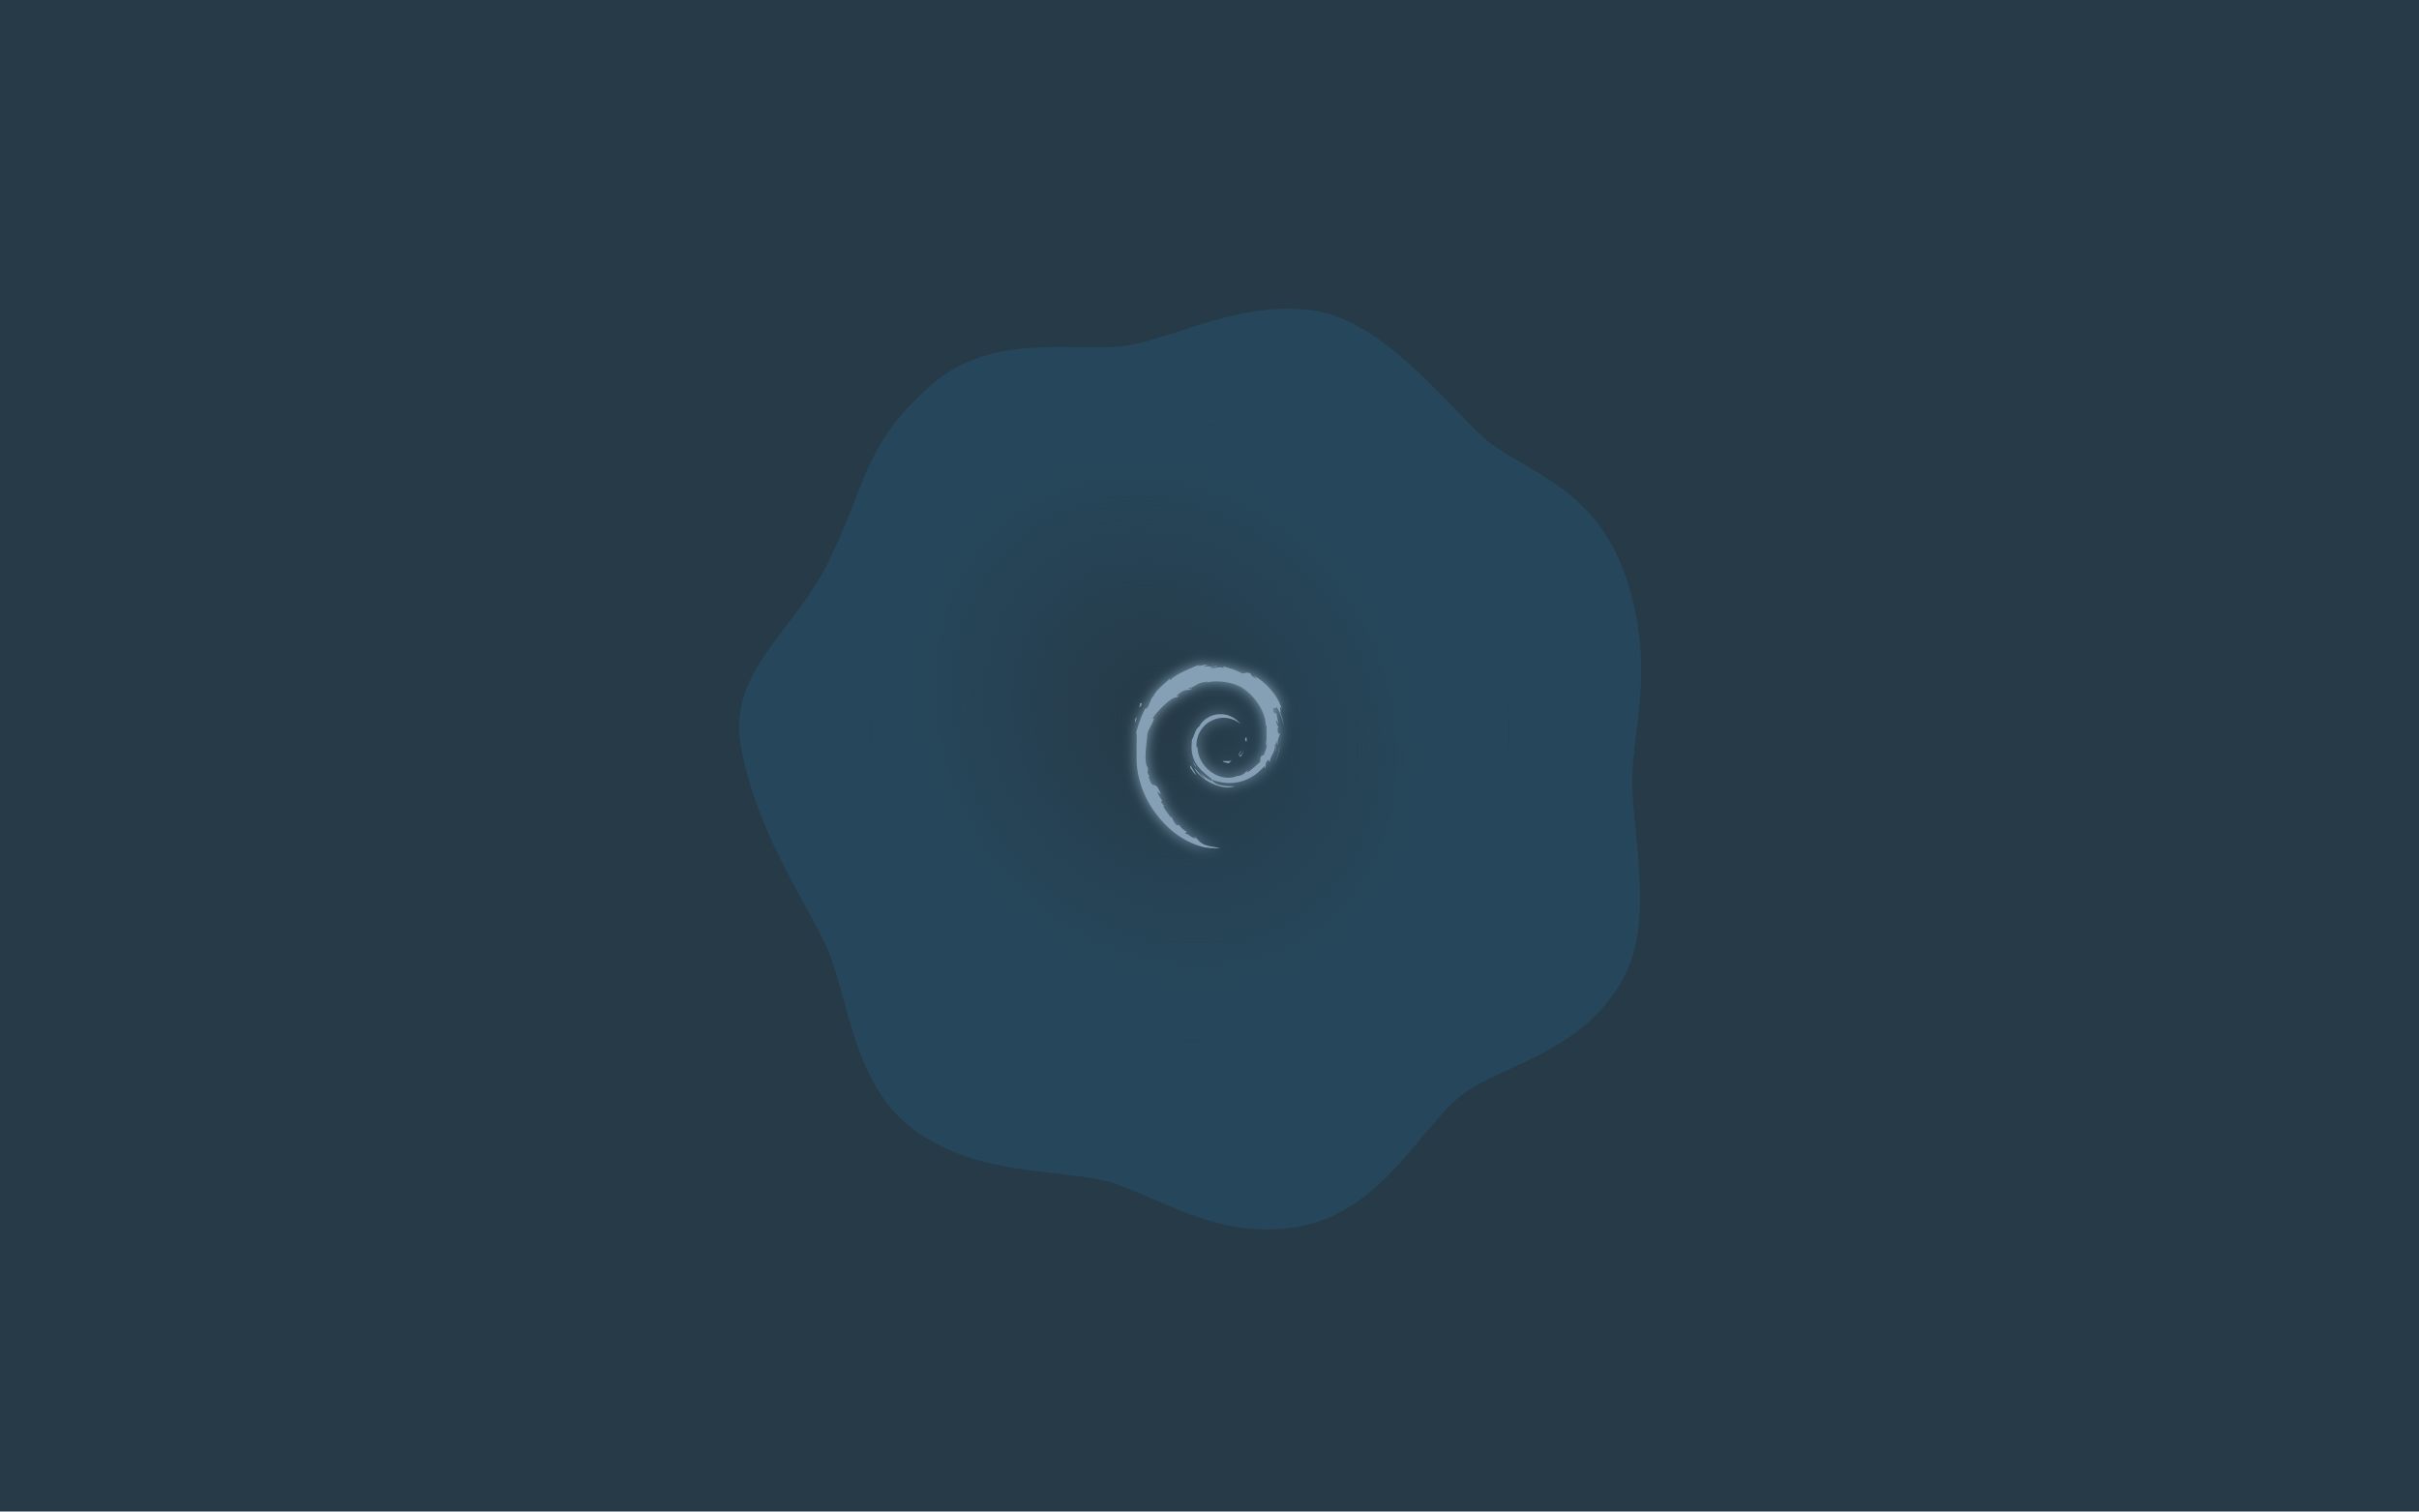
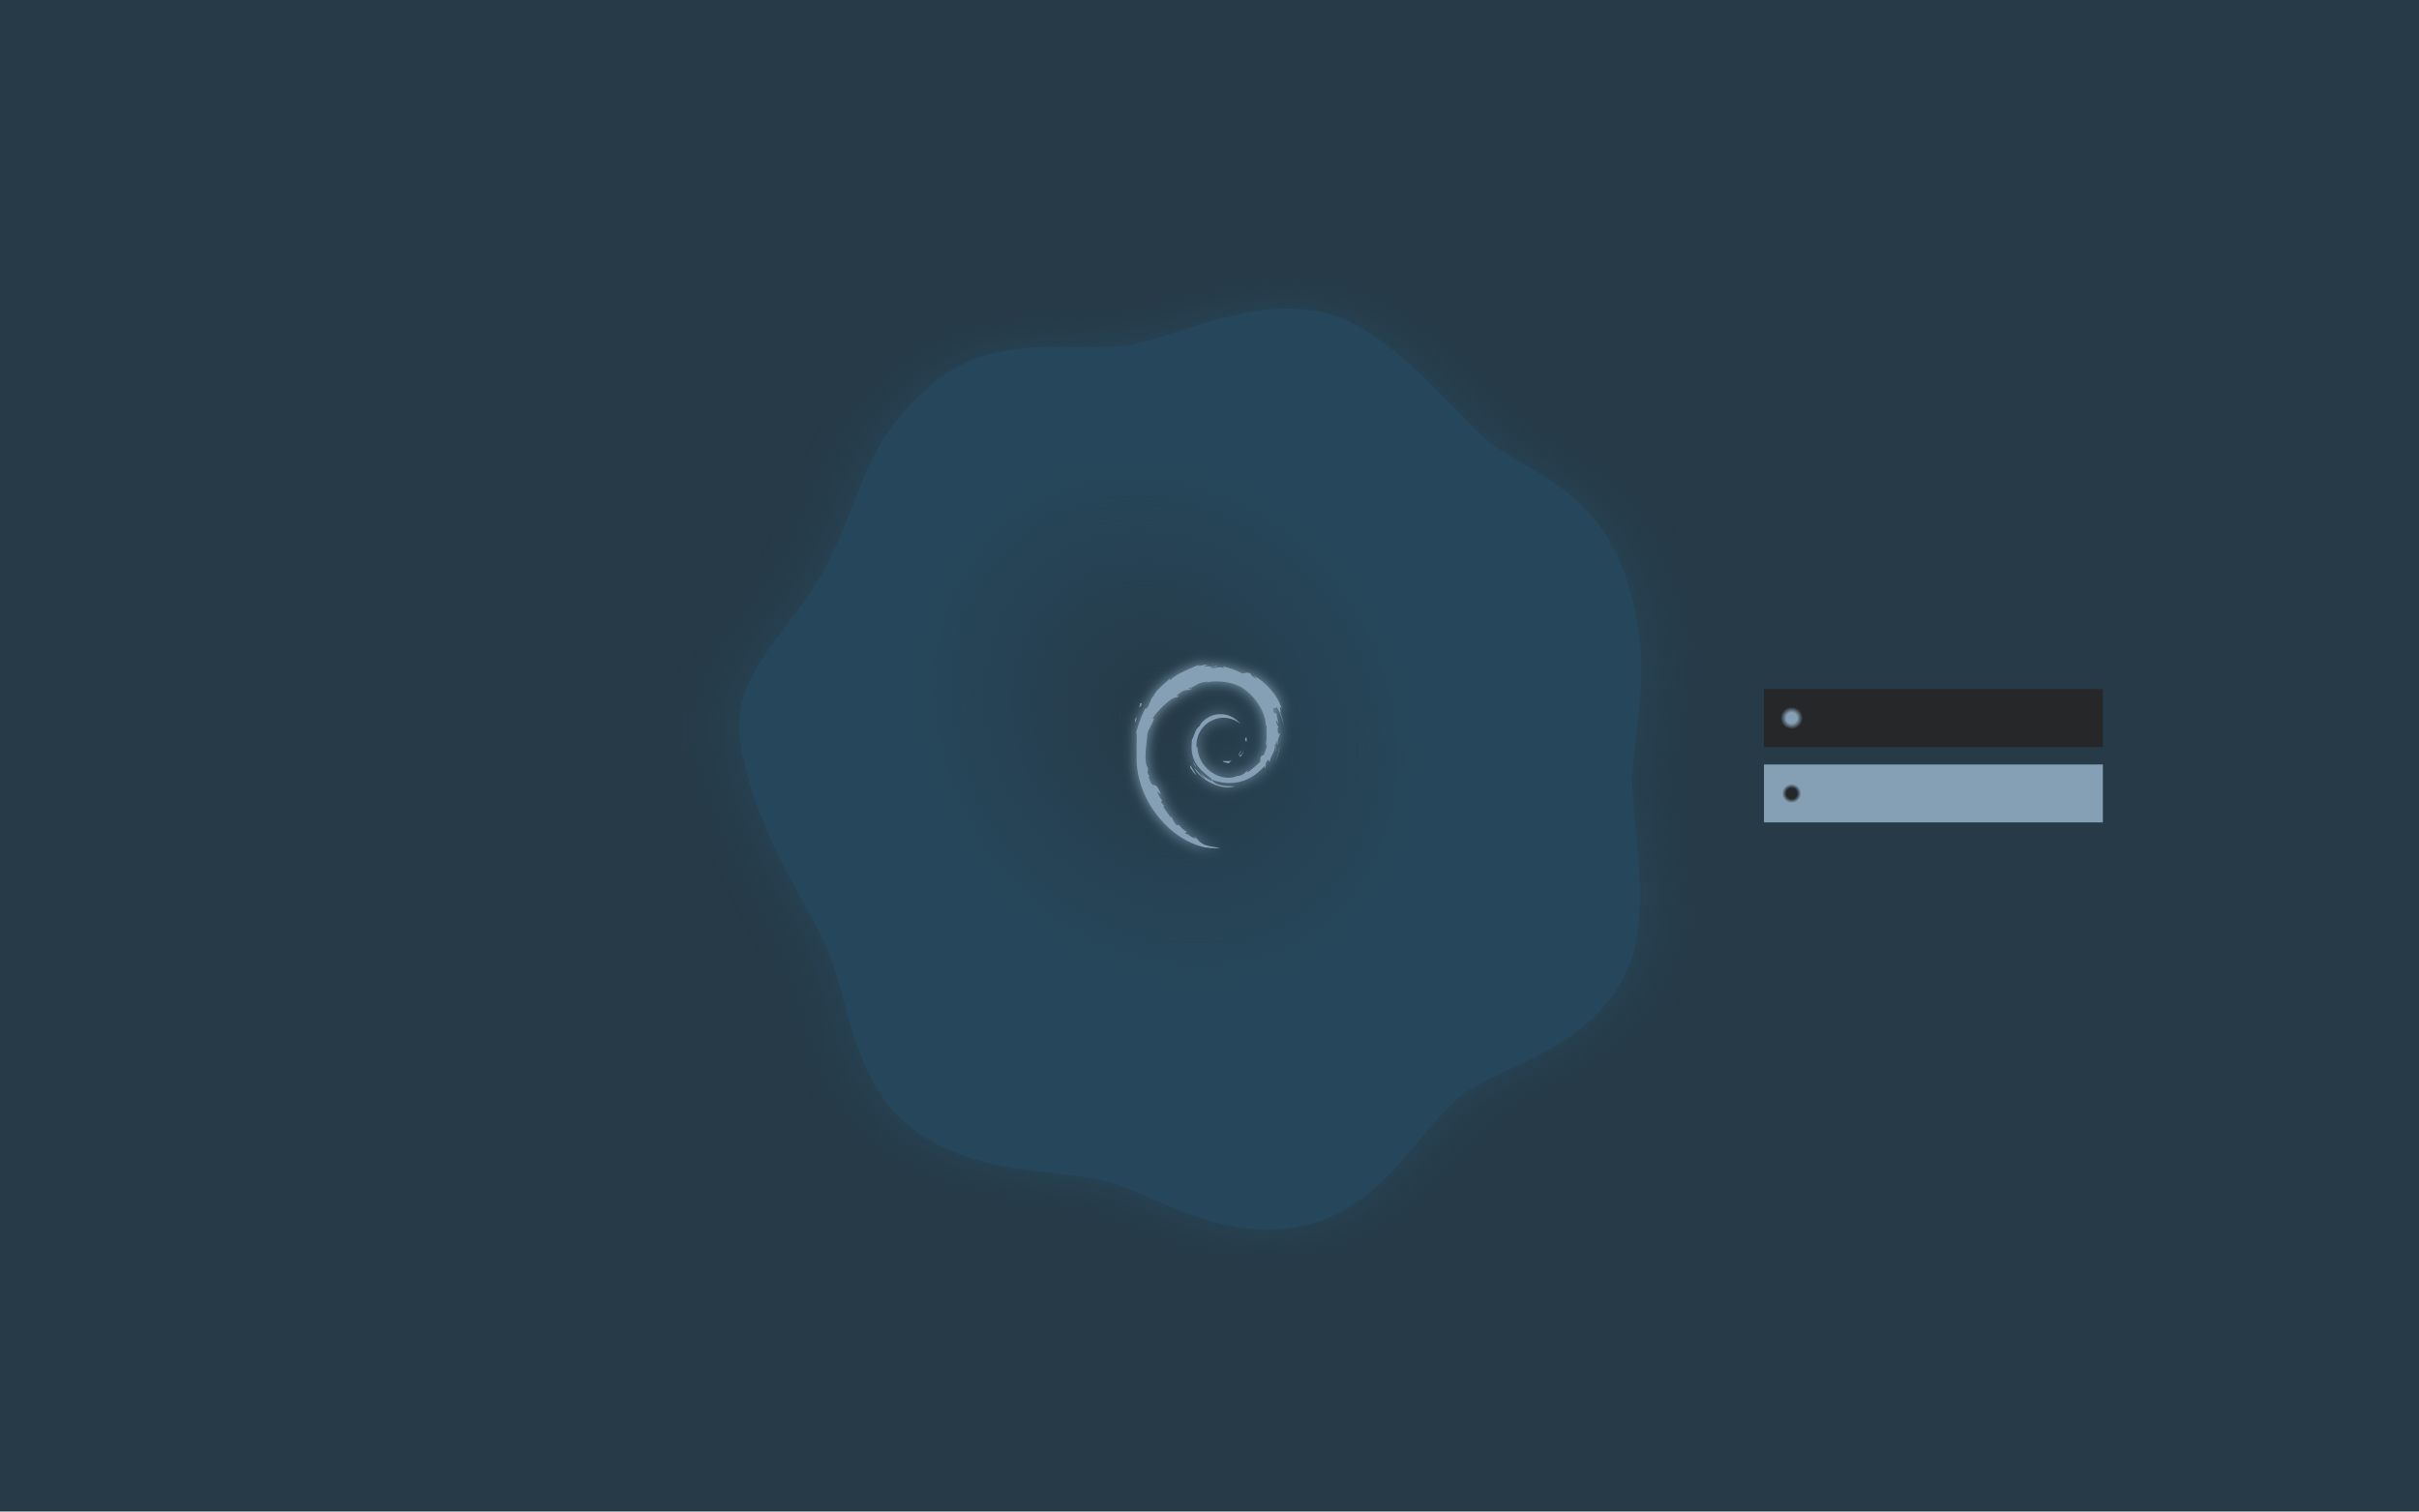
<svg xmlns="http://www.w3.org/2000/svg" xmlns:xlink="http://www.w3.org/1999/xlink" width="1920" height="1200" viewBox="0 0 1920 1200" version="1.1" id="svg5">
  <defs id="defs2">
    <linearGradient id="linearGradient27379">
      <stop style="stop-color:#26475b;stop-opacity:0;" offset="0" id="stop27377" />
      <stop style="stop-color:#26475b;stop-opacity:1;" offset="0.664" id="stop27375" />
    </linearGradient>
    <radialGradient xlink:href="#linearGradient27379" id="radialGradient27381" cx="1236.19" cy="561.026" fx="1236.19" fy="561.026" r="342.948" gradientTransform="matrix(0.3825139,0.9239498,-0.7925754,0.3281251,1247.355,-815.8308)" gradientUnits="userSpaceOnUse" />
    <meshgradient id="meshgradient1162" gradientUnits="userSpaceOnUse" x="224.275" y="357.213" gradientTransform="rotate(-39.29153,627.5713,-261.1993)">
      <meshrow id="meshrow80250">
        <meshpatch id="meshpatch80252">
          <stop path="c 29.361,-16.071  77.178,-18.074  129.471,-20.376" style="stop-color:#435c7b;stop-opacity:0.013" id="stop80254" />
          <stop path="c -0.502,19.05  0.342,35.545  0.941,53.794" style="stop-color:#435c7b;stop-opacity:0.013" id="stop80256" />
          <stop path="c -26.397,2.147  -93.186,11.44  -138.378,34.295" style="stop-color:#435c7b;stop-opacity:0.782" id="stop80258" />
          <stop path="c 2.722,-32.204  7.983,-57.783  7.966,-67.713" style="stop-color:#435c7b;stop-opacity:0.013" id="stop80260" />
        </meshpatch>
        <meshpatch id="meshpatch80262">
          <stop path="c 39.165,1.418  104.476,5.25  138.235,19.297" id="stop80264" />
          <stop path="c 0.004,10.375  0.886,31.295  2.242,59.227" style="stop-color:#435c7b;stop-opacity:0.013" id="stop80266" />
          <stop path="c -67.131,-18.362  -113.175,-26.03  -139.535,-24.729" style="stop-color:#435c7b;stop-opacity:0.013" id="stop80268" />
        </meshpatch>
      </meshrow>
      <meshrow id="meshrow80270">
        <meshpatch id="meshpatch80272">
          <stop path="c 1.823,19.07  1.296,14.555  1.511,32.399" id="stop80274" />
          <stop path="c -47.945,0.583  -115.332,25.543  -141.118,41.74" style="stop-color:#435c7b;stop-opacity:0.013" id="stop80276" />
          <stop path="c 0.008,-13.043  1.345,-24.76  1.229,-39.844" style="stop-color:#435c7b;stop-opacity:0.013" id="stop80278" />
        </meshpatch>
        <meshpatch id="meshpatch80280">
          <stop path="c 2.287,16.711  4.344,39.61  4.344,49.409" id="stop80282" />
          <stop path="c -12.283,-3.1748e-05  -106.061,-39.952  -142.368,-41.74" style="stop-color:#435c7b;stop-opacity:0.013" id="stop80284" />
        </meshpatch>
      </meshrow>
    </meshgradient>
    <meshgradient id="meshgradient80288" gradientUnits="userSpaceOnUse" gradientTransform="rotate(146.4316,639.9302,665.2032)" x="219.606" y="331.321">
      <meshrow id="meshrow183815">
        <meshpatch id="meshpatch183817">
          <stop path="c 29.361,-16.071  71.242,-16.426  123.534,-18.728" style="stop-color:#435c7b;stop-opacity:0.013" id="stop183819" />
          <stop path="c -0.504,19.05  8.184,40.191  12.54,67.748" style="stop-color:#435c7b;stop-opacity:0.013" id="stop183821" />
          <stop path="c -45.659,3.109  -103.097,14.586  -135.588,34.581" style="stop-color:#435c7b;stop-opacity:0.782" id="stop183823" />
          <stop path="c 2.721,-32.204  -5.831,-60.916  -0.486,-83.602" style="stop-color:#435c7b;stop-opacity:0.013" id="stop183825" />
        </meshpatch>
        <meshpatch id="meshpatch183827">
          <stop path="c 39.164,1.417  108.693,4.696  142.452,18.743" id="stop183829" />
          <stop path="c 0.008,10.375  5.747,48.485  5.028,80.292" style="stop-color:#435c7b;stop-opacity:0.013" id="stop183831" />
          <stop path="c -46.551,-14.761  -87.691,-30.011  -134.94,-31.286" style="stop-color:#435c7b;stop-opacity:0.013" id="stop183833" />
        </meshpatch>
      </meshrow>
      <meshrow id="meshrow183835">
        <meshpatch id="meshpatch183837">
          <stop path="c 1.822,19.07  0.301,24.845  0.517,42.69" id="stop183839" />
          <stop path="c -47.945,0.583  -98.762,13.856  -124.548,30.054" style="stop-color:#435c7b;stop-opacity:0.013" id="stop183841" />
          <stop path="c 0.017,-13.043  -8.038,-13.227  -11.557,-38.162" style="stop-color:#435c7b;stop-opacity:0.013" id="stop183843" />
        </meshpatch>
        <meshpatch id="meshpatch183845">
          <stop path="c -8.46,14.383  -12.717,39.127  -12.717,48.926" id="stop183847" />
          <stop path="c -12.283,-1.98016e-05  -85.396,-35.735  -121.706,-37.523" style="stop-color:#435c7b;stop-opacity:0.013" id="stop183849" />
        </meshpatch>
      </meshrow>
    </meshgradient>
    <meshgradient id="meshgradient80328" gradientUnits="userSpaceOnUse" gradientTransform="matrix(0.9702553,-0.7911433,0.7939054,0.9668797,208.1922,359.2767)" x="205.728" y="358.118">
      <meshrow id="meshrow131668">
        <meshpatch id="meshpatch131670">
          <stop path="c 21.744,-24.614  84.818,-47.739  137.108,-50.041" style="stop-color:#435c7b;stop-opacity:0.013" id="stop131672" />
          <stop path="c -0.508,19.05  -0.039,40.182  0.561,58.431" style="stop-color:#435c7b;stop-opacity:0.013" id="stop131674" />
          <stop path="c -52.897,0.553  -94.913,24.029  -123.489,41.857" style="stop-color:#26536e;stop-opacity:0.578" id="stop131676" />
          <stop path="c -6.445,-19.575  -9.541,-22.271  -14.18,-50.247" style="stop-color:#435c7b;stop-opacity:0.013" id="stop131678" />
        </meshpatch>
        <meshpatch id="meshpatch131680">
          <stop path="c 39.158,1.419  137.602,40.346  167.995,58.765" id="stop131682" />
          <stop path="c 14.946,10.088  -13.191,19.402  -22.939,34.198" style="stop-color:#435c7b;stop-opacity:0.013" id="stop131684" />
          <stop path="c -46.062,-22.879  -83.784,-33.708  -144.495,-34.532" style="stop-color:#435c7b;stop-opacity:0.013" id="stop131686" />
        </meshpatch>
      </meshrow>
      <meshrow id="meshrow131688">
        <meshpatch id="meshpatch131690">
          <stop path="c 1.822,19.07  -0.777,26.829  -0.56,44.673" id="stop131692" />
          <stop path="c -54.335,-5.029  -73.54,33.512  -96.996,23.016" style="stop-color:#435c7b;stop-opacity:0.013" id="stop131694" />
          <stop path="c -22.159,-16.446  -14.18,-14.03  -25.932,-25.832" style="stop-color:#435c7b;stop-opacity:0.013" id="stop131696" />
        </meshpatch>
        <meshpatch id="meshpatch131698">
          <stop path="c -13.847,18.439  -25.046,27.599  -31.958,37.514" id="stop131700" />
          <stop path="c -12.289,0.001  -76.788,-25.586  -113.097,-27.373" style="stop-color:#435c7b;stop-opacity:0.013" id="stop131702" />
        </meshpatch>
      </meshrow>
    </meshgradient>
    <meshgradient id="meshgradient131818" gradientUnits="userSpaceOnUse" gradientTransform="rotate(-85.66495,657.4706,256.4596)" x="273.222" y="344.214">
      <meshrow id="meshrow157380">
        <meshpatch id="meshpatch157382">
          <stop path="c 12.209,-26.261  27.934,-63.209  80.228,-65.511" style="stop-color:#435c7b;stop-opacity:0.013" id="stop157384" />
          <stop path="c -0.501,19.05  0.343,65.757  0.943,84.006" style="stop-color:#435c7b;stop-opacity:0.013" id="stop157386" />
          <stop path="c -26.397,2.146  -68.615,20.236  -82.408,31.572" style="stop-color:#264d64;stop-opacity:0.63" id="stop157388" />
          <stop path="c 2.721,-32.204  -4.782,-29.739  1.237,-50.067" style="stop-color:#435c7b;stop-opacity:0.013" id="stop157390" />
        </meshpatch>
        <meshpatch id="meshpatch157392">
          <stop path="c 39.166,1.417  49.482,19.937  83.239,33.984" id="stop157394" />
          <stop path="c 11.325,10.34  9.159,41.537  -2.398,68.195" style="stop-color:#435c7b;stop-opacity:0.013" id="stop157396" />
          <stop path="c -38.627,-9.928  -53.543,-19.474  -79.898,-18.173" style="stop-color:#435c7b;stop-opacity:0.013" id="stop157398" />
        </meshpatch>
      </meshrow>
      <meshrow id="meshrow157400">
        <meshpatch id="meshpatch157402">
          <stop path="c 1.822,19.07  6.337,35.694  6.555,53.539" id="stop157404" />
          <stop path="c -47.948,0.584  -49.205,28.225  -65.905,4.105" style="stop-color:#435c7b;stop-opacity:0.013" id="stop157406" />
          <stop path="c -6.366,-17.915  -22.941,-10.987  -23.058,-26.071" style="stop-color:#435c7b;stop-opacity:0.013" id="stop157408" />
        </meshpatch>
        <meshpatch id="meshpatch157410">
          <stop path="c -11.508,23.305  -9.3,42.452  -20.713,46.88" id="stop157412" />
          <stop path="c -12.283,7.75638e-05  -16.331,-9.727  -52.63,-11.515" style="stop-color:#435c7b;stop-opacity:0.013" id="stop157414" />
        </meshpatch>
      </meshrow>
    </meshgradient>
    <meshgradient id="meshgradient157456" gradientUnits="userSpaceOnUse" gradientTransform="matrix(0.5269584,0.6296461,-0.6888726,0.5395491,1082.076,-45.74412)" x="276.299" y="316.983">
      <meshrow id="meshrow164802">
        <meshpatch id="meshpatch164804">
          <stop path="c 12.209,-26.261  3.27,-34.771  55.564,-37.074" style="stop-color:#435c7b;stop-opacity:0.013" id="stop164806" />
          <stop path="c -0.501,19.05  15.629,66.037  22.53,82.799" style="stop-color:#435c7b;stop-opacity:0.013" id="stop164808" />
          <stop path="c -26.397,2.146  -50.578,8.504  -64.37,19.841" style="stop-color:#264d64;stop-opacity:0.63" id="stop164810" />
          <stop path="c 2.722,-32.204  -19.743,-45.238  -13.724,-65.566" style="stop-color:#435c7b;stop-opacity:0.013" id="stop164812" />
        </meshpatch>
        <meshpatch id="meshpatch164814">
          <stop path="c 39.167,1.417  59.971,1.83  93.727,15.877" id="stop164816" />
          <stop path="c 11.325,10.339  24.971,30.506  13.413,57.164" style="stop-color:#435c7b;stop-opacity:0.013" id="stop164818" />
          <stop path="c -38.626,-9.928  -58.255,8.458  -84.61,9.758" style="stop-color:#435c7b;stop-opacity:0.013" id="stop164820" />
        </meshpatch>
      </meshrow>
      <meshrow id="meshrow164822">
        <meshpatch id="meshpatch164824">
          <stop path="c 12.932,19.91  35.693,27.665  35.911,45.51" id="stop164826" />
          <stop path="c -47.948,0.584  -26.031,16.367  -69.002,7.892" style="stop-color:#435c7b;stop-opacity:0.013" id="stop164828" />
          <stop path="c -14.554,-1.802  -31.162,-18.477  -31.279,-33.561" style="stop-color:#435c7b;stop-opacity:0.013" id="stop164830" />
        </meshpatch>
        <meshpatch id="meshpatch164832">
          <stop path="c -11.508,23.305  3.759,38.775  -7.655,43.203" id="stop164834" />
          <stop path="c -12.283,-1.38085e-05  -7.638,3.079  -41.044,12.065" style="stop-color:#435c7b;stop-opacity:0.013" id="stop164836" />
        </meshpatch>
      </meshrow>
    </meshgradient>
    <filter style="color-interpolation-filters:sRGB" id="filter183893" x="-0.101" y="-0.081" width="1.201" height="1.162">
      <feGaussianBlur stdDeviation="3.598" id="feGaussianBlur183895" />
    </filter>
+     <radialGradient xlink:href="#linearGradient7127" id="radialGradient7129" cx="847.475" cy="179.677" fx="847.475" fy="179.677" r="10.5" gradientTransform="translate(0,2.0733959e-5)" gradientUnits="userSpaceOnUse" />
+     <linearGradient id="linearGradient7127">
+       <stop style="stop-color:#85a0b4;stop-opacity:1;" offset="0.414" id="stop7123" />
+       <stop style="stop-color:#85a0b4;stop-opacity:0;" offset="0.841" id="stop7125" />
+     </linearGradient>
+     <radialGradient xlink:href="#linearGradient7135" id="radialGradient7137" cx="847.475" cy="239.513" fx="847.475" fy="239.513" r="10.5" gradientTransform="translate(0,2.7638793e-5)" gradientUnits="userSpaceOnUse" />
+     <linearGradient id="linearGradient7135">
+       <stop style="stop-color:#252729;stop-opacity:1;" offset="0.406" id="stop7131" />
+       <stop style="stop-color:#252729;stop-opacity:0;" offset="0.72" id="stop7133" />
+     </linearGradient>
+     <filter style="color-interpolation-filters:sRGB" id="filter8912" x="-0.075" y="-0.074" width="1.15" height="1.148">
+       <feGaussianBlur stdDeviation="22.415" id="feGaussianBlur8914" />
+     </filter>
  </defs>
  <g id="layer2" style="display:inline">
    <path id="rect2585" style="display:inline;fill:#263a47;fill-opacity:1;fill-rule:evenodd" d="M 0,0 H 1920 V 1200 H 0 Z" />
  </g>
  <g id="layer1">
    <g id="g27387" style="display:inline">
+       <path id="path8909" style="display:inline;opacity:1;fill:#26475b;fill-opacity:1;stroke-width:8.498;stop-color:#000000;filter:url(#filter8912)" d="m 1442.25,211.694 c -47.3,-11.015 -96.263,2.161 -131.117,0.589 -39.833,-1.797 -101.445,-35.592 -160.626,-2.672 -61.631,34.283 -65.315,63.727 -108.604,118.186 -38.962,49.016 -97.702,68.018 -100.15,128.359 -2.827,69.695 23.408,130.589 31.765,170.147 8.357,39.558 -3.114,109.01 33.631,153.92 41.491,50.711 110.511,58.478 145.391,77.386 34.88,18.908 75.102,66.409 142.607,67.068 64.654,0.631 108.526,-56.688 144.721,-73.811 36.195,-17.123 101.415,-11.471 146.212,-63.536 35.138,-40.839 31.137,-116.153 41.357,-155.299 10.22,-39.146 36.15,-80.878 29.352,-152.262 -7.57,-79.495 -62.899,-101.904 -86.12,-134.505 -23.221,-32.6 -57.681,-106.877 -108.294,-127.254 -6.643,-2.675 -13.366,-4.741 -20.123,-6.315 z m -91.031,73.962 c 135.561,33.46 219.134,166.76 186.776,297.908 -32.358,131.148 -168.424,210.602 -304.09,177.572 -135.667,-33.03 -220.13,-166.175 -187.579,-298.104 32.55,-131.925 169.332,-210.835 304.893,-177.375 z" transform="rotate(-12.5251,1385.133,2135.853)" />
      <path id="path27235" style="display:inline;opacity:1;fill:#26475b;fill-opacity:1;stroke-width:8.498;stop-color:#000000" d="m 1442.25,211.694 c -47.3,-11.015 -96.263,2.161 -131.117,0.589 -39.833,-1.797 -101.445,-35.592 -160.626,-2.672 -61.631,34.283 -65.315,63.727 -108.604,118.186 -38.962,49.016 -97.702,68.018 -100.15,128.359 -2.827,69.695 23.408,130.589 31.765,170.147 8.357,39.558 -3.114,109.01 33.631,153.92 41.491,50.711 110.511,58.478 145.391,77.386 34.88,18.908 75.102,66.409 142.607,67.068 64.654,0.631 108.526,-56.688 144.721,-73.811 36.195,-17.123 101.415,-11.471 146.212,-63.536 35.138,-40.839 31.137,-116.153 41.357,-155.299 10.22,-39.146 36.15,-80.878 29.352,-152.262 -7.57,-79.495 -62.899,-101.904 -86.12,-134.505 -23.221,-32.6 -57.681,-106.877 -108.294,-127.254 -6.643,-2.675 -13.366,-4.741 -20.123,-6.315 z m -91.031,73.962 c 135.561,33.46 219.134,166.76 186.776,297.908 -32.358,131.148 -168.424,210.602 -304.09,177.572 -135.667,-33.03 -220.13,-166.175 -187.579,-298.104 32.55,-131.925 169.332,-210.835 304.893,-177.375 z" transform="rotate(-12.5251,1385.133,2135.853)" />
      <path id="path27347" style="display:inline;opacity:1;fill:url(#radialGradient27381);fill-opacity:1;stroke-width:8.498;stop-color:#000000" d="m 1432.646,209.798 c -1.053,-0.176 -2.107,-0.299 -3.16,-0.454 1.053,0.155 2.107,0.278 3.16,0.454 z m -9.097,-1.243 c -2.392,-0.269 -4.766,-0.33 -7.154,-0.507 2.386,0.177 4.764,0.239 7.154,0.507 z m -19.843,-1.179 c -2.575,-0.041 -5.107,0.006 -7.664,0.04 2.551,-0.034 5.095,-0.081 7.664,-0.04 z m -19.15,0.345 c -2.681,0.131 -5.304,0.281 -7.949,0.461 2.632,-0.179 5.282,-0.33 7.949,-0.461 z m -18.393,1.244 c -6.298,0.536 -12.434,1.078 -18.41,1.624 5.993,-0.547 12.09,-1.085 18.41,-1.624 z m -22.822,2.015 c -3.836,0.335 -7.473,0.564 -11.13,0.803 3.61,-0.236 7.347,-0.472 11.13,-0.803 z m -17.193,1.192 c -5.228,0.234 -10.269,0.324 -15.014,0.11 4.742,0.214 9.789,0.124 15.014,-0.11 z m -191.332,6.939 c -4.86,3.165 -9.431,6.316 -13.508,9.47 4.076,-3.153 8.649,-6.305 13.508,-9.47 z m -13.508,9.47 c -5.416,4.19 -10.212,8.391 -14.579,12.663 4.367,-4.272 9.163,-8.473 14.579,-12.663 z m 229.912,57.074 c -135.56,-33.46 -272.343,45.451 -304.893,177.375 -32.551,131.929 51.912,265.074 187.579,298.104 135.666,33.03 271.732,-46.424 304.09,-177.572 32.358,-131.148 -51.216,-264.448 -186.776,-297.908 z m -250.746,-37.944 c -7.972,8.713 -14.609,17.824 -21.435,27.798 6.826,-9.974 13.463,-19.085 21.435,-27.798 z M 958.218,409.519 c -3.775,5.184 -7.042,10.666 -9.653,16.585 2.61,-5.918 5.877,-11.401 9.653,-16.585 z m -9.653,16.585 c -2.61,5.918 -4.564,12.273 -5.713,19.204 1.148,-6.932 3.103,-13.286 5.713,-19.204 z m -6.812,30.052 c -0.707,17.424 0.402,34.297 2.595,50.425 -2.193,-16.128 -3.302,-33.001 -2.595,-50.425 z m 685.683,175.874 c -3.832,14.68 -5.665,34.446 -8.312,55.573 2.647,-21.127 4.48,-40.893 8.312,-55.573 z m -8.312,55.573 c -1.764,14.085 -3.89,28.774 -7.212,42.964 3.322,-14.19 5.447,-28.88 7.212,-42.964 z M 961.018,580.294 c 2.439,8.478 4.749,16.486 6.865,24.007 -2.116,-7.521 -4.426,-15.53 -6.865,-24.007 z m 648.164,160.805 c -1.986,6.936 -4.321,13.677 -7.114,20.088 2.792,-6.41 5.128,-13.152 7.114,-20.088 z M 977.131,660.726 c 0.596,11.295 1.143,23.431 2.198,35.729 -1.055,-12.298 -1.602,-24.435 -2.198,-35.729 z m 600.321,135.709 c -5.894,5.646 -12.059,10.467 -18.398,14.624 6.34,-4.156 12.504,-8.978 18.398,-14.624 z m -87.227,40.53 c -15.941,3.55 -30.858,6.377 -43.243,10.937 12.384,-4.56 27.302,-7.387 43.243,-10.937 z m -50.358,13.9 c -4.525,2.141 -9.169,4.91 -13.959,8.115 4.79,-3.205 9.435,-5.975 13.959,-8.115 z m -439.06,-79.338 c 1.937,2.986 4.045,5.888 6.341,8.695 -2.296,-2.807 -4.405,-5.71 -6.341,-8.695 z m 6.341,8.695 c 5.186,6.339 10.803,12.007 16.729,17.109 -5.926,-5.103 -11.542,-10.77 -16.729,-17.109 z m 45.081,36.611 c 9.877,5.466 20.044,10.017 30.094,14.008 -10.05,-3.992 -20.218,-8.542 -30.094,-14.008 z m 159.38,81.152 c 8.57,5.371 17.712,10.421 27.574,14.653 -9.862,-4.232 -19.004,-9.282 -27.574,-14.653 z m 106.834,24.404 c -7.458,1.54 -15.215,2.366 -23.297,2.287 8.082,0.079 15.839,-0.747 23.297,-2.287 z m -35.64,1.634 c -8.023,-0.777 -15.639,-2.213 -22.895,-4.16 7.255,1.946 14.873,3.382 22.895,4.16 z" transform="rotate(-12.5251,1385.133,2135.853)" />
    </g>
  </g>
  <g id="g131813" style="display:inline;opacity:1">
    <path id="path80326" style="display:inline;fill:url(#meshgradient80328);fill-opacity:1;fill-rule:evenodd;stroke-width:1.251" d="m 657.822,513.597 c 55.331,-82.422 182.408,-174.114 288.803,-239.539 36.461,34.616 129.57,159.575 163.32,200.678 L 801.9,694.909 C 767.04,654.897 690.671,555.585 657.822,513.597 Z" />
    <path id="rect1075" style="display:inline;opacity:0.77;fill:url(#meshgradient1162);fill-opacity:1;fill-rule:evenodd" d="m 687.305,463.163 c 72.356,-53.081 142.859,-116.713 219.392,-179.516 10.517,37.247 53.842,65.802 80.763,98.703 L 768.068,561.866 c -27.806,-32.028 -54.56,-65.094 -80.763,-98.703 z" />
    <path id="path131815" style="display:inline;opacity:0.77;fill:url(#meshgradient131818);fill-opacity:1;fill-rule:evenodd" d="m 605.796,716.146 c -3.529,-94.132 29.707,-203.748 52.007,-307.329 42.373,2.954 152.981,18.628 195.371,21.841 L 831.746,713.324 c -42.368,-1.97 -183.543,7.044 -225.95,2.823 z" />
    <path id="path157416" style="display:inline;opacity:0.533;fill:url(#meshgradient157456);fill-opacity:1;fill-rule:evenodd;stroke-width:0.847" d="m 1019.826,206.477 c 56.646,53.195 98.447,137.009 143.837,210.876 -29.124,23.08 -109.748,78.65 -139.032,101.587 L 875.251,340.451 c 28.553,-23.654 114.697,-111.618 144.575,-133.973 z" />
    <path id="path80286" style="display:inline;opacity:0.331;fill:url(#meshgradient80288);fill-opacity:1;fill-rule:evenodd" d="M 1235.576,723.767 C 1158.286,769.368 1045.996,845.949 963.582,900.807 933.763,872.938 875.914,796.54 852.409,761.118 L 1103.712,581.099 c 24.474,34.641 109.143,106.613 131.864,142.668 z" />
    <g id="g183877" style="display:inline;filter:url(#filter183893)" transform="matrix(1.377476,0,0,1.377476,-792.1153,-288.5721)">
      <g id="g183875" style="display:inline;fill:#85a0b4;fill-opacity:1" transform="matrix(0.9847567,0,0,0.9847567,1229.158,591.6749)">
        <path fill="#85a0b4" d="m 51.986,57.297 c -1.797,0.025 0.34,0.926 2.686,1.287 0.648,-0.506 1.236,-1.018 1.76,-1.516 -1.461,0.358 -2.948,0.366 -4.446,0.229" id="path183851" style="fill:#85a0b4;fill-opacity:1" />
        <path fill="#85a0b4" d="m 61.631,54.893 c 1.07,-1.477 1.85,-3.094 2.125,-4.766 -0.24,1.192 -0.887,2.221 -1.496,3.307 -3.359,2.115 -0.316,-1.256 -0.002,-2.537 -3.612,4.546 -0.496,2.726 -0.627,3.996" id="path183853" style="fill:#85a0b4;fill-opacity:1" />
        <path fill="#85a0b4" d="m 65.191,45.629 c 0.217,-3.236 -0.637,-2.213 -0.924,-0.978 0.335,0.174 0.6,2.281 0.924,0.978" id="path183855" style="fill:#85a0b4;fill-opacity:1" />
        <path fill="#85a0b4" d="m 45.172,1.399 c 0.959,0.172 2.072,0.304 1.916,0.533 1.049,-0.23 1.287,-0.442 -1.916,-0.533" id="path183857" style="fill:#85a0b4;fill-opacity:1" />
        <path fill="#85a0b4" d="M 47.088,1.932 46.41,2.072 47.041,2.016 47.088,1.932" id="path183859" style="fill:#85a0b4;fill-opacity:1" />
        <path fill="#85a0b4" d="m 76.992,46.856 c 0.107,2.906 -0.85,4.316 -1.713,6.812 l -1.553,0.776 c -1.271,2.468 0.123,1.567 -0.787,3.53 -1.984,1.764 -6.021,5.52 -7.313,5.863 -0.943,-0.021 0.639,-1.113 0.846,-1.541 -2.656,1.824 -2.131,2.738 -6.193,3.846 L 60.16,65.878 C 50.142,70.591 36.226,61.251 36.409,48.507 c -0.107,0.809 -0.304,0.607 -0.526,0.934 -0.517,-6.557 3.028,-13.143 9.007,-15.832 5.848,-2.895 12.704,-1.707 16.893,2.197 -2.301,-3.014 -6.881,-6.209 -12.309,-5.91 -5.317,0.084 -10.291,3.463 -11.951,7.131 -2.724,1.715 -3.04,6.611 -4.227,7.507 -1.597,11.737 3.004,16.808 10.787,22.773 1.225,0.826 0.345,0.951 0.511,1.58 -2.586,-1.211 -4.954,-3.039 -6.901,-5.277 1.033,1.512 2.148,2.982 3.589,4.137 -2.438,-0.826 -5.695,-5.908 -6.646,-6.115 4.203,7.525 17.052,13.197 23.78,10.383 -3.113,0.115 -7.068,0.064 -10.566,-1.229 -1.469,-0.756 -3.467,-2.322 -3.11,-2.615 9.182,3.43 18.667,2.598 26.612,-3.771 2.021,-1.574 4.229,-4.252 4.867,-4.289 -0.961,1.445 0.164,0.695 -0.574,1.971 2.014,-3.248 -0.875,-1.322 2.082,-5.609 l 1.092,1.504 c -0.406,-2.696 3.348,-5.97 2.967,-10.234 0.861,-1.304 0.961,1.403 0.047,4.403 1.268,-3.328 0.334,-3.863 0.66,-6.609 0.352,0.923 0.814,1.904 1.051,2.878 -0.826,-3.216 0.848,-5.416 1.262,-7.285 -0.408,-0.181 -1.275,1.422 -1.473,-2.377 0.029,-1.65 0.459,-0.865 0.625,-1.271 -0.324,-0.186 -1.174,-1.451 -1.691,-3.877 0.375,-0.57 1.002,1.478 1.512,1.562 -0.328,-1.929 -0.893,-3.4 -0.916,-4.88 -1.49,-3.114 -0.527,0.415 -1.736,-1.337 -1.586,-4.947 1.316,-1.148 1.512,-3.396 2.404,3.483 3.775,8.881 4.404,11.117 -0.48,-2.726 -1.256,-5.367 -2.203,-7.922 0.73,0.307 -1.176,-5.609 0.949,-1.691 C 83.519,18.706 76.074,10.902 69.225,7.24 70.063,8.007 71.121,8.97 70.741,9.121 67.335,7.093 67.934,6.935 67.446,6.078 64.671,4.949 64.489,6.169 62.651,6.08 57.421,3.306 56.413,3.601 51.6,1.863 l 0.219,1.023 c -3.465,-1.154 -4.037,0.438 -7.782,0.004 -0.228,-0.178 1.2,-0.644 2.375,-0.815 -3.35,0.442 -3.193,-0.66 -6.471,0.122 0.808,-0.567 1.662,-0.942 2.524,-1.424 -2.732,0.166 -6.522,1.59 -5.352,0.295 -4.456,1.988 -12.37,4.779 -16.811,8.943 l -0.14,-0.933 c -2.035,2.443 -8.874,7.296 -9.419,10.46 l -0.544,0.127 c -1.059,1.793 -1.744,3.825 -2.584,5.67 -1.385,2.36 -2.03,0.908 -1.833,1.278 -2.724,5.523 -4.077,10.164 -5.246,13.97 0.833,1.245 0.02,7.495 0.335,12.497 -1.368,24.704 17.338,48.69 37.785,54.228 2.997,1.072 7.454,1.031 11.245,1.141 -4.473,-1.279 -5.051,-0.678 -9.408,-2.197 -3.143,-1.48 -3.832,-3.17 -6.058,-5.102 l 0.881,1.557 c -4.366,-1.545 -2.539,-1.912 -6.091,-3.037 l 0.941,-1.229 C 28.751,98.334 26.418,96.056 25.78,94.795 l -1.548,0.061 c -1.86,-2.295 -2.851,-3.949 -2.779,-5.23 l -0.5,0.891 c -0.567,-0.973 -6.843,-8.607 -3.587,-6.83 -0.605,-0.553 -1.409,-0.9 -2.281,-2.484 l 0.663,-0.758 c -1.567,-2.016 -2.884,-4.6 -2.784,-5.461 0.836,1.129 1.416,1.34 1.99,1.533 -3.957,-9.818 -4.179,-0.541 -7.176,-9.994 L 8.412,66.472 C 7.926,65.74 7.631,64.945 7.24,64.165 l 0.276,-2.75 C 4.667,58.121 6.719,47.409 7.13,41.534 7.415,39.145 9.508,36.602 11.1,32.614 l -0.97,-0.167 c 1.854,-3.234 10.586,-12.988 14.63,-12.486 1.959,-2.461 -0.389,-0.009 -0.772,-0.629 4.303,-4.453 5.656,-3.146 8.56,-3.947 3.132,-1.859 -2.688,0.725 -1.203,-0.709 5.414,-1.383 3.837,-3.144 10.9,-3.846 0.745,0.424 -1.729,0.655 -2.35,1.205 4.511,-2.207 14.275,-1.705 20.617,1.225 7.359,3.439 15.627,13.605 15.953,23.17 l 0.371,0.1 c -0.188,3.802 0.582,8.199 -0.752,12.238 l 0.908,-1.912" id="path183861" style="fill:#85a0b4;fill-opacity:1" />
        <path fill="#85a0b4" d="m 32.372,59.764 -0.252,1.26 c 1.181,1.604 2.118,3.342 3.626,4.596 -1.085,-2.118 -1.891,-2.993 -3.374,-5.856" id="path183863" style="fill:#85a0b4;fill-opacity:1" />
        <path fill="#85a0b4" d="m 35.164,59.654 c -0.625,-0.691 -0.995,-1.523 -1.409,-2.352 0.396,1.457 1.207,2.709 1.962,3.982 l -0.553,-1.63" id="path183865" style="fill:#85a0b4;fill-opacity:1" />
        <path fill="#85a0b4" d="m 84.568,48.916 -0.264,0.662 c -0.484,3.438 -1.529,6.84 -3.131,9.994 1.77,-3.328 2.915,-6.968 3.395,-10.656" id="path183867" style="fill:#85a0b4;fill-opacity:1" />
        <path fill="#85a0b4" d="M 45.527,0.537 C 46.742,0.092 48.514,0.293 49.803,0 48.123,0.141 46.451,0.225 44.8,0.438 l 0.727,0.099" id="path183869" style="fill:#85a0b4;fill-opacity:1" />
        <path fill="#85a0b4" d="m 2.872,23.219 c 0.28,2.592 -1.95,3.598 0.494,1.889 1.31,-2.951 -0.512,-0.815 -0.494,-1.889" id="path183871" style="fill:#85a0b4;fill-opacity:1" />
        <path fill="#85a0b4" d="M 0,35.215 C 0.563,33.487 0.665,32.449 0.88,31.449 -0.676,33.438 0.164,33.862 0,35.215" id="path183873" style="fill:#85a0b4;fill-opacity:1" />
      </g>
    </g>
  </g>
+   <g id="g7143" transform="translate(574.5958,390.4049)">
+     <path id="rect4133" style="fill:#252729;fill-rule:evenodd" d="M 825.5,156.677 H 1094.5 v 46 H 825.5 Z" />
+     <path id="path6373" style="fill:#85a0b4;fill-opacity:1;fill-rule:evenodd" d="m 825.5,216.513 h 269 v 46 h -269 z" />
+     <path id="path6910" style="opacity:1;fill:url(#radialGradient7129);fill-opacity:1;stroke-width:1.529;stop-color:#000000" d="m 847.729,169.18 c 5.791,0.14 10.374,4.943 10.243,10.733 -0.131,5.791 -4.926,10.382 -10.717,10.261 -5.791,-0.121 -10.409,-4.909 -10.278,-10.734 0.131,-5.825 4.96,-10.4 10.751,-10.26 z" />
+     <path id="path6910-3" style="fill:url(#radialGradient7137);fill-opacity:1;stroke-width:1.529;stop-color:#000000" d="m 847.729,229.016 c 5.791,0.14 10.374,4.943 10.243,10.733 -0.131,5.791 -4.926,10.382 -10.717,10.261 -5.791,-0.121 -10.409,-4.909 -10.278,-10.734 0.131,-5.825 4.96,-10.4 10.751,-10.26 z" />
+   </g>
  <g id="layer6" style="display:inline" transform="matrix(1.377476,0,0,1.377476,-792.1153,-288.5721)">
    <g id="g880001" style="display:inline;fill:#85a0b4;fill-opacity:1" transform="matrix(0.9847567,0,0,0.9847567,1229.158,591.6749)">
      <path fill="#85a0b4" d="m 51.986,57.297 c -1.797,0.025 0.34,0.926 2.686,1.287 0.648,-0.506 1.236,-1.018 1.76,-1.516 -1.461,0.358 -2.948,0.366 -4.446,0.229" id="path879977" style="fill:#85a0b4;fill-opacity:1" />
      <path fill="#85a0b4" d="m 61.631,54.893 c 1.07,-1.477 1.85,-3.094 2.125,-4.766 -0.24,1.192 -0.887,2.221 -1.496,3.307 -3.359,2.115 -0.316,-1.256 -0.002,-2.537 -3.612,4.546 -0.496,2.726 -0.627,3.996" id="path879979" style="fill:#85a0b4;fill-opacity:1" />
      <path fill="#85a0b4" d="m 65.191,45.629 c 0.217,-3.236 -0.637,-2.213 -0.924,-0.978 0.335,0.174 0.6,2.281 0.924,0.978" id="path879981" style="fill:#85a0b4;fill-opacity:1" />
      <path fill="#85a0b4" d="m 45.172,1.399 c 0.959,0.172 2.072,0.304 1.916,0.533 1.049,-0.23 1.287,-0.442 -1.916,-0.533" id="path879983" style="fill:#85a0b4;fill-opacity:1" />
      <path fill="#85a0b4" d="M 47.088,1.932 46.41,2.072 47.041,2.016 47.088,1.932" id="path879985" style="fill:#85a0b4;fill-opacity:1" />
      <path fill="#85a0b4" d="m 76.992,46.856 c 0.107,2.906 -0.85,4.316 -1.713,6.812 l -1.553,0.776 c -1.271,2.468 0.123,1.567 -0.787,3.53 -1.984,1.764 -6.021,5.52 -7.313,5.863 -0.943,-0.021 0.639,-1.113 0.846,-1.541 -2.656,1.824 -2.131,2.738 -6.193,3.846 L 60.16,65.878 C 50.142,70.591 36.226,61.251 36.409,48.507 c -0.107,0.809 -0.304,0.607 -0.526,0.934 -0.517,-6.557 3.028,-13.143 9.007,-15.832 5.848,-2.895 12.704,-1.707 16.893,2.197 -2.301,-3.014 -6.881,-6.209 -12.309,-5.91 -5.317,0.084 -10.291,3.463 -11.951,7.131 -2.724,1.715 -3.04,6.611 -4.227,7.507 -1.597,11.737 3.004,16.808 10.787,22.773 1.225,0.826 0.345,0.951 0.511,1.58 -2.586,-1.211 -4.954,-3.039 -6.901,-5.277 1.033,1.512 2.148,2.982 3.589,4.137 -2.438,-0.826 -5.695,-5.908 -6.646,-6.115 4.203,7.525 17.052,13.197 23.78,10.383 -3.113,0.115 -7.068,0.064 -10.566,-1.229 -1.469,-0.756 -3.467,-2.322 -3.11,-2.615 9.182,3.43 18.667,2.598 26.612,-3.771 2.021,-1.574 4.229,-4.252 4.867,-4.289 -0.961,1.445 0.164,0.695 -0.574,1.971 2.014,-3.248 -0.875,-1.322 2.082,-5.609 l 1.092,1.504 c -0.406,-2.696 3.348,-5.97 2.967,-10.234 0.861,-1.304 0.961,1.403 0.047,4.403 1.268,-3.328 0.334,-3.863 0.66,-6.609 0.352,0.923 0.814,1.904 1.051,2.878 -0.826,-3.216 0.848,-5.416 1.262,-7.285 -0.408,-0.181 -1.275,1.422 -1.473,-2.377 0.029,-1.65 0.459,-0.865 0.625,-1.271 -0.324,-0.186 -1.174,-1.451 -1.691,-3.877 0.375,-0.57 1.002,1.478 1.512,1.562 -0.328,-1.929 -0.893,-3.4 -0.916,-4.88 -1.49,-3.114 -0.527,0.415 -1.736,-1.337 -1.586,-4.947 1.316,-1.148 1.512,-3.396 2.404,3.483 3.775,8.881 4.404,11.117 -0.48,-2.726 -1.256,-5.367 -2.203,-7.922 0.73,0.307 -1.176,-5.609 0.949,-1.691 C 83.519,18.706 76.074,10.902 69.225,7.24 70.063,8.007 71.121,8.97 70.741,9.121 67.335,7.093 67.934,6.935 67.446,6.078 64.671,4.949 64.489,6.169 62.651,6.08 57.421,3.306 56.413,3.601 51.6,1.863 l 0.219,1.023 c -3.465,-1.154 -4.037,0.438 -7.782,0.004 -0.228,-0.178 1.2,-0.644 2.375,-0.815 -3.35,0.442 -3.193,-0.66 -6.471,0.122 0.808,-0.567 1.662,-0.942 2.524,-1.424 -2.732,0.166 -6.522,1.59 -5.352,0.295 -4.456,1.988 -12.37,4.779 -16.811,8.943 l -0.14,-0.933 c -2.035,2.443 -8.874,7.296 -9.419,10.46 l -0.544,0.127 c -1.059,1.793 -1.744,3.825 -2.584,5.67 -1.385,2.36 -2.03,0.908 -1.833,1.278 -2.724,5.523 -4.077,10.164 -5.246,13.97 0.833,1.245 0.02,7.495 0.335,12.497 -1.368,24.704 17.338,48.69 37.785,54.228 2.997,1.072 7.454,1.031 11.245,1.141 -4.473,-1.279 -5.051,-0.678 -9.408,-2.197 -3.143,-1.48 -3.832,-3.17 -6.058,-5.102 l 0.881,1.557 c -4.366,-1.545 -2.539,-1.912 -6.091,-3.037 l 0.941,-1.229 C 28.751,98.334 26.418,96.056 25.78,94.795 l -1.548,0.061 c -1.86,-2.295 -2.851,-3.949 -2.779,-5.23 l -0.5,0.891 c -0.567,-0.973 -6.843,-8.607 -3.587,-6.83 -0.605,-0.553 -1.409,-0.9 -2.281,-2.484 l 0.663,-0.758 c -1.567,-2.016 -2.884,-4.6 -2.784,-5.461 0.836,1.129 1.416,1.34 1.99,1.533 -3.957,-9.818 -4.179,-0.541 -7.176,-9.994 L 8.412,66.472 C 7.926,65.74 7.631,64.945 7.24,64.165 l 0.276,-2.75 C 4.667,58.121 6.719,47.409 7.13,41.534 7.415,39.145 9.508,36.602 11.1,32.614 l -0.97,-0.167 c 1.854,-3.234 10.586,-12.988 14.63,-12.486 1.959,-2.461 -0.389,-0.009 -0.772,-0.629 4.303,-4.453 5.656,-3.146 8.56,-3.947 3.132,-1.859 -2.688,0.725 -1.203,-0.709 5.414,-1.383 3.837,-3.144 10.9,-3.846 0.745,0.424 -1.729,0.655 -2.35,1.205 4.511,-2.207 14.275,-1.705 20.617,1.225 7.359,3.439 15.627,13.605 15.953,23.17 l 0.371,0.1 c -0.188,3.802 0.582,8.199 -0.752,12.238 l 0.908,-1.912" id="path879987" style="fill:#85a0b4;fill-opacity:1" />
      <path fill="#85a0b4" d="m 32.372,59.764 -0.252,1.26 c 1.181,1.604 2.118,3.342 3.626,4.596 -1.085,-2.118 -1.891,-2.993 -3.374,-5.856" id="path879989" style="fill:#85a0b4;fill-opacity:1" />
      <path fill="#85a0b4" d="m 35.164,59.654 c -0.625,-0.691 -0.995,-1.523 -1.409,-2.352 0.396,1.457 1.207,2.709 1.962,3.982 l -0.553,-1.63" id="path879991" style="fill:#85a0b4;fill-opacity:1" />
      <path fill="#85a0b4" d="m 84.568,48.916 -0.264,0.662 c -0.484,3.438 -1.529,6.84 -3.131,9.994 1.77,-3.328 2.915,-6.968 3.395,-10.656" id="path879993" style="fill:#85a0b4;fill-opacity:1" />
      <path fill="#85a0b4" d="M 45.527,0.537 C 46.742,0.092 48.514,0.293 49.803,0 48.123,0.141 46.451,0.225 44.8,0.438 l 0.727,0.099" id="path879995" style="fill:#85a0b4;fill-opacity:1" />
      <path fill="#85a0b4" d="m 2.872,23.219 c 0.28,2.592 -1.95,3.598 0.494,1.889 1.31,-2.951 -0.512,-0.815 -0.494,-1.889" id="path879997" style="fill:#85a0b4;fill-opacity:1" />
      <path fill="#85a0b4" d="M 0,35.215 C 0.563,33.487 0.665,32.449 0.88,31.449 -0.676,33.438 0.164,33.862 0,35.215" id="path879999" style="fill:#85a0b4;fill-opacity:1" />
    </g>
  </g>
  <g id="g9942" style="display:inline">
    <path id="rect7413" style="fill:#27678d;fill-rule:evenodd" d="m 2033.296,-22.874 h 106.248 V 71.488 h -106.248 z" />
    <path id="rect7413-3" style="fill:#435c7b;fill-rule:evenodd" d="m 2290.009,-22.874 h 106.248 V 71.488 h -106.248 z" />
    <path d="m 2033.293,110.51 h 106.25 v 2e-4 94.362 0 h -106.25 v -0.001 z" style="fill:#5285a3;fill-opacity:1" id="path8133" />
    <path d="m 2030.48,243.894 h 106.25 v 0.001 94.361 0 h -106.25 v 0 z" style="fill:#7da3ba;fill-opacity:1" id="path8135" />
    <path d="m 2030.48,377.277 h 106.25 v 0 94.361 0 h -106.25 v 0 z" style="fill:#a8c2d1;fill-opacity:1" id="path8137" />
    <path d="m 2030.48,510.66 h 106.25 v 0 94.362 0 h -106.25 v 0 z" style="fill:#d3e0e8;fill-opacity:1" id="path8139" />
    <path d="m 2290.012,110.51 h 106.24 v 2e-4 94.362 0 h -106.24 v -0.001 z" style="fill:#687c95;fill-opacity:1" id="path7784" />
    <path d="m 2287.2,243.894 h 106.24 v 0.001 94.361 0 h -106.24 v 0 z" style="fill:#8e9daf;fill-opacity:1" id="path7786" />
    <path d="m 2287.2,377.277 h 106.24 v 0 94.361 0 h -106.24 v 0 z" style="fill:#b3bdca;fill-opacity:1" id="path7788" />
    <path d="m 2287.2,510.66 h 106.24 v 0 94.362 0 h -106.24 v 0 z" style="fill:#d9dee4;fill-opacity:1" id="path7790" />
    <path d="m 2161.65,-22.874 h 106.25 v 2e-4 94.361 0 h -106.25 v -2e-4 z" style="fill:#356184" id="path8507" />
    <path d="m 2161.65,110.51 h 106.25 v 0 0.002 0.001 94.359 0 0 0 h -106.25 v -0.001 -0.002 -0.001 z" style="fill:#5d809c;fill-opacity:1" id="path8853" />
    <path d="m 2158.84,243.894 h 106.24 v 0 l 0.01,0.002 v 0.001 94.359 0 h -0.01 v 0 h -106.24 v 0 -0.003 0 z" style="fill:#85a0b4;fill-opacity:1" id="path9203" />
    <path d="m 2158.84,377.277 h 106.24 v 0 l 0.01,0.003 v 0 94.358 0 h -0.01 v 0 h -106.24 v 0 -0.002 0 z" style="fill:#adbfcd;fill-opacity:1" id="path9557" />
    <path d="m 2158.84,510.66 h 106.24 v 0 l 0.01,0.002 v 0.001 94.359 0 h -0.01 v 0 h -106.24 v 0 -0.002 0 z" style="fill:#d6dfe6;fill-opacity:1" id="path9915" />
  </g>
</svg>
